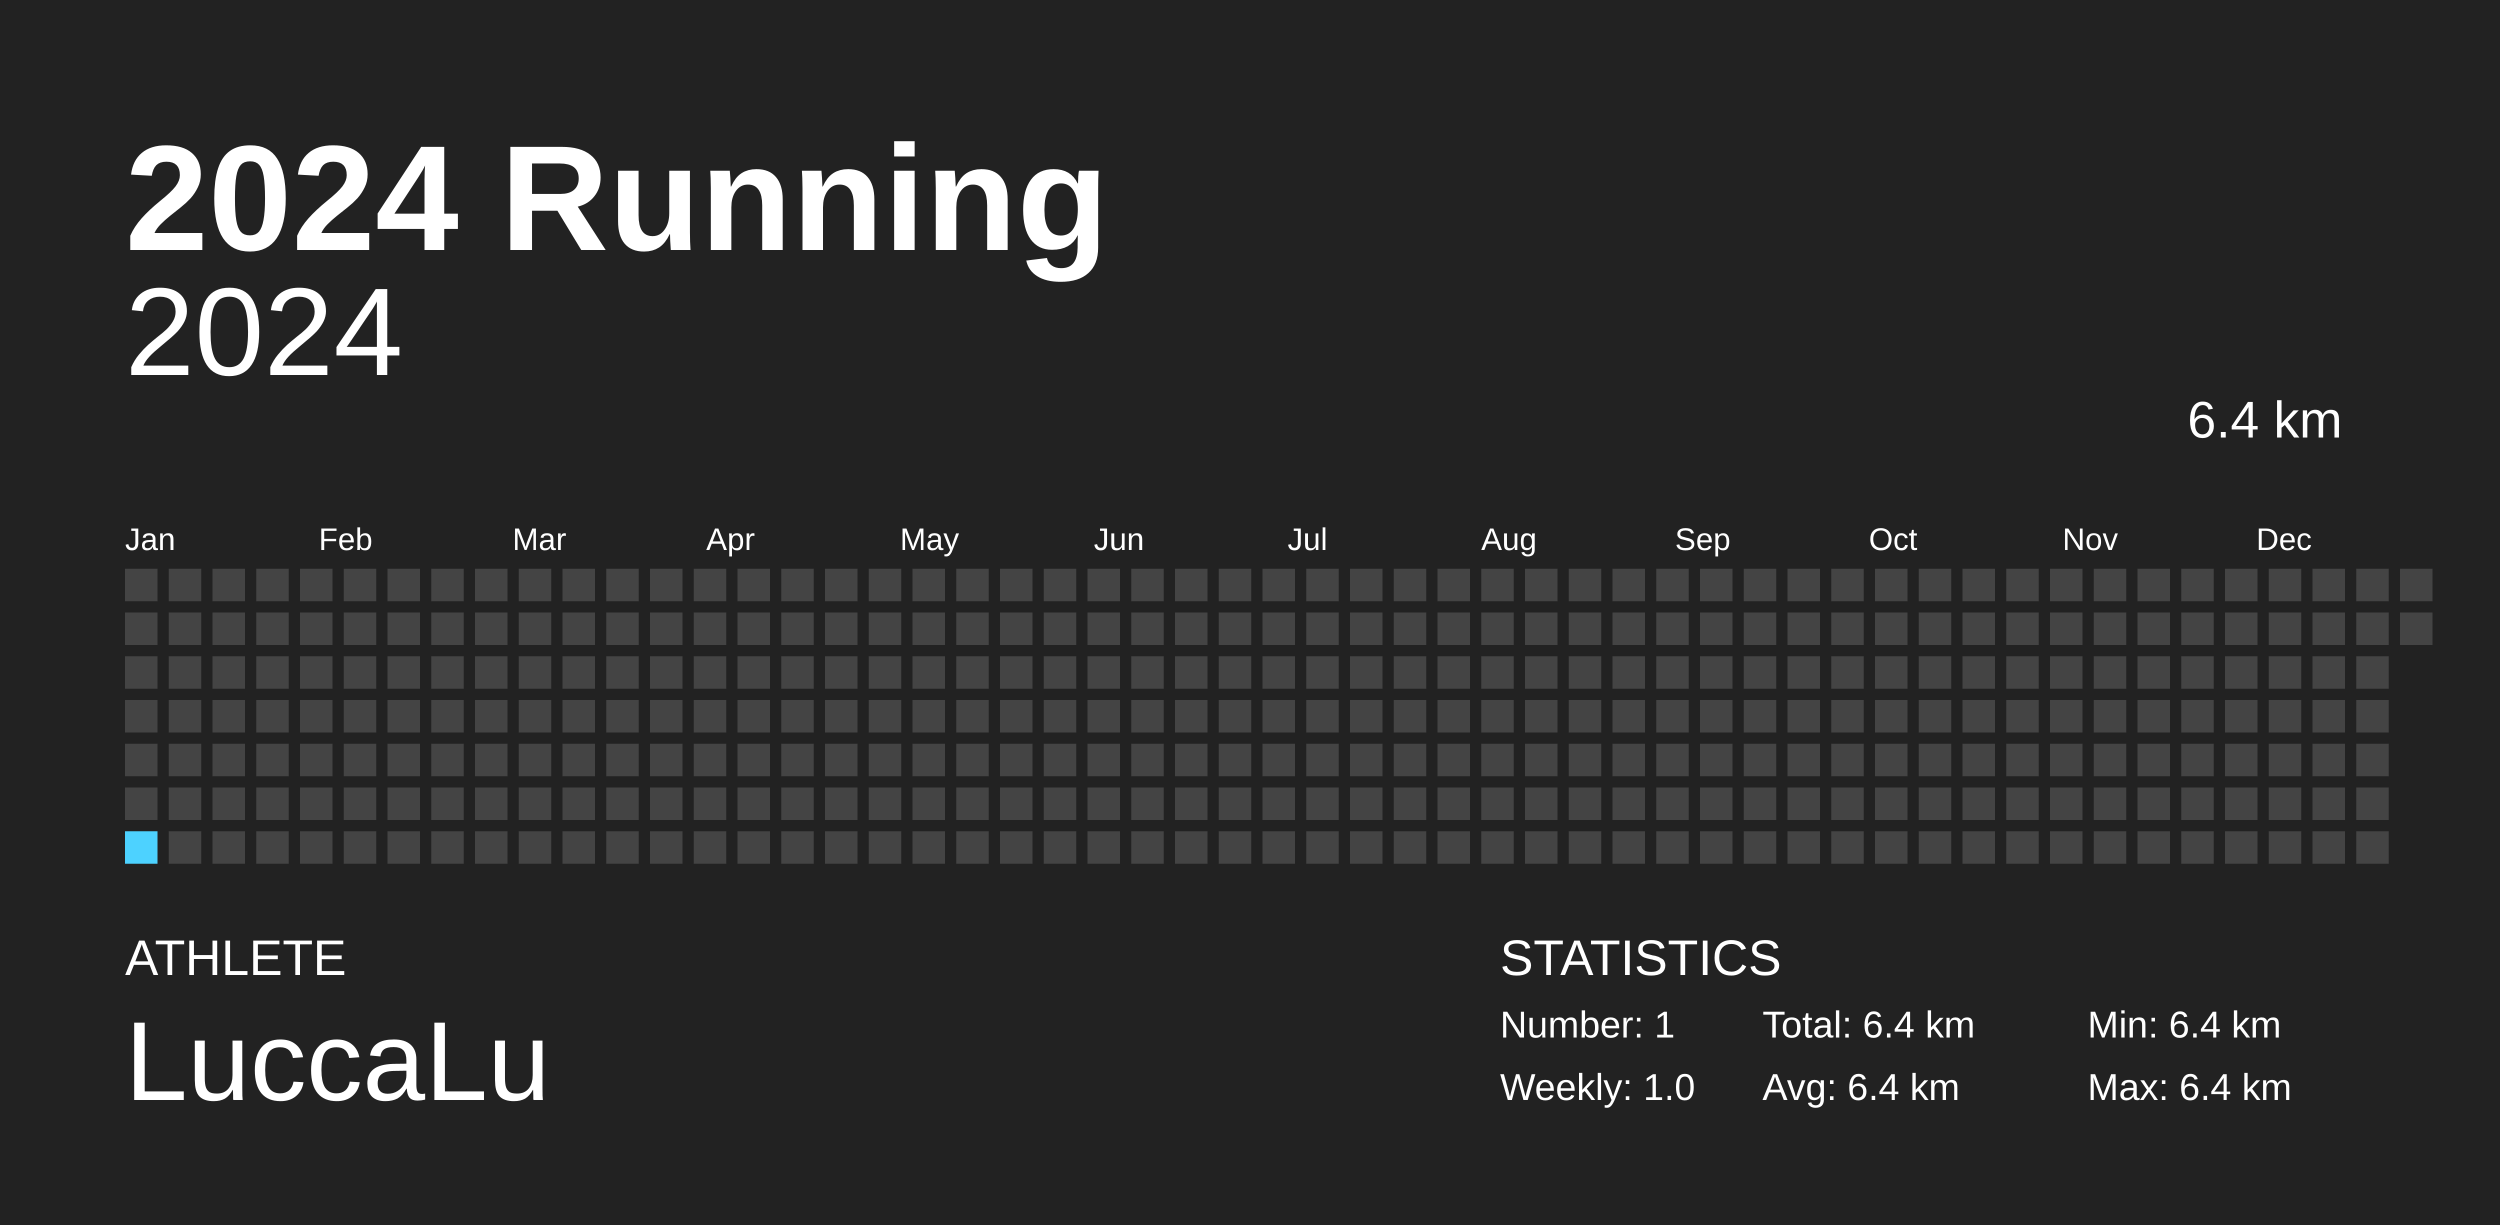
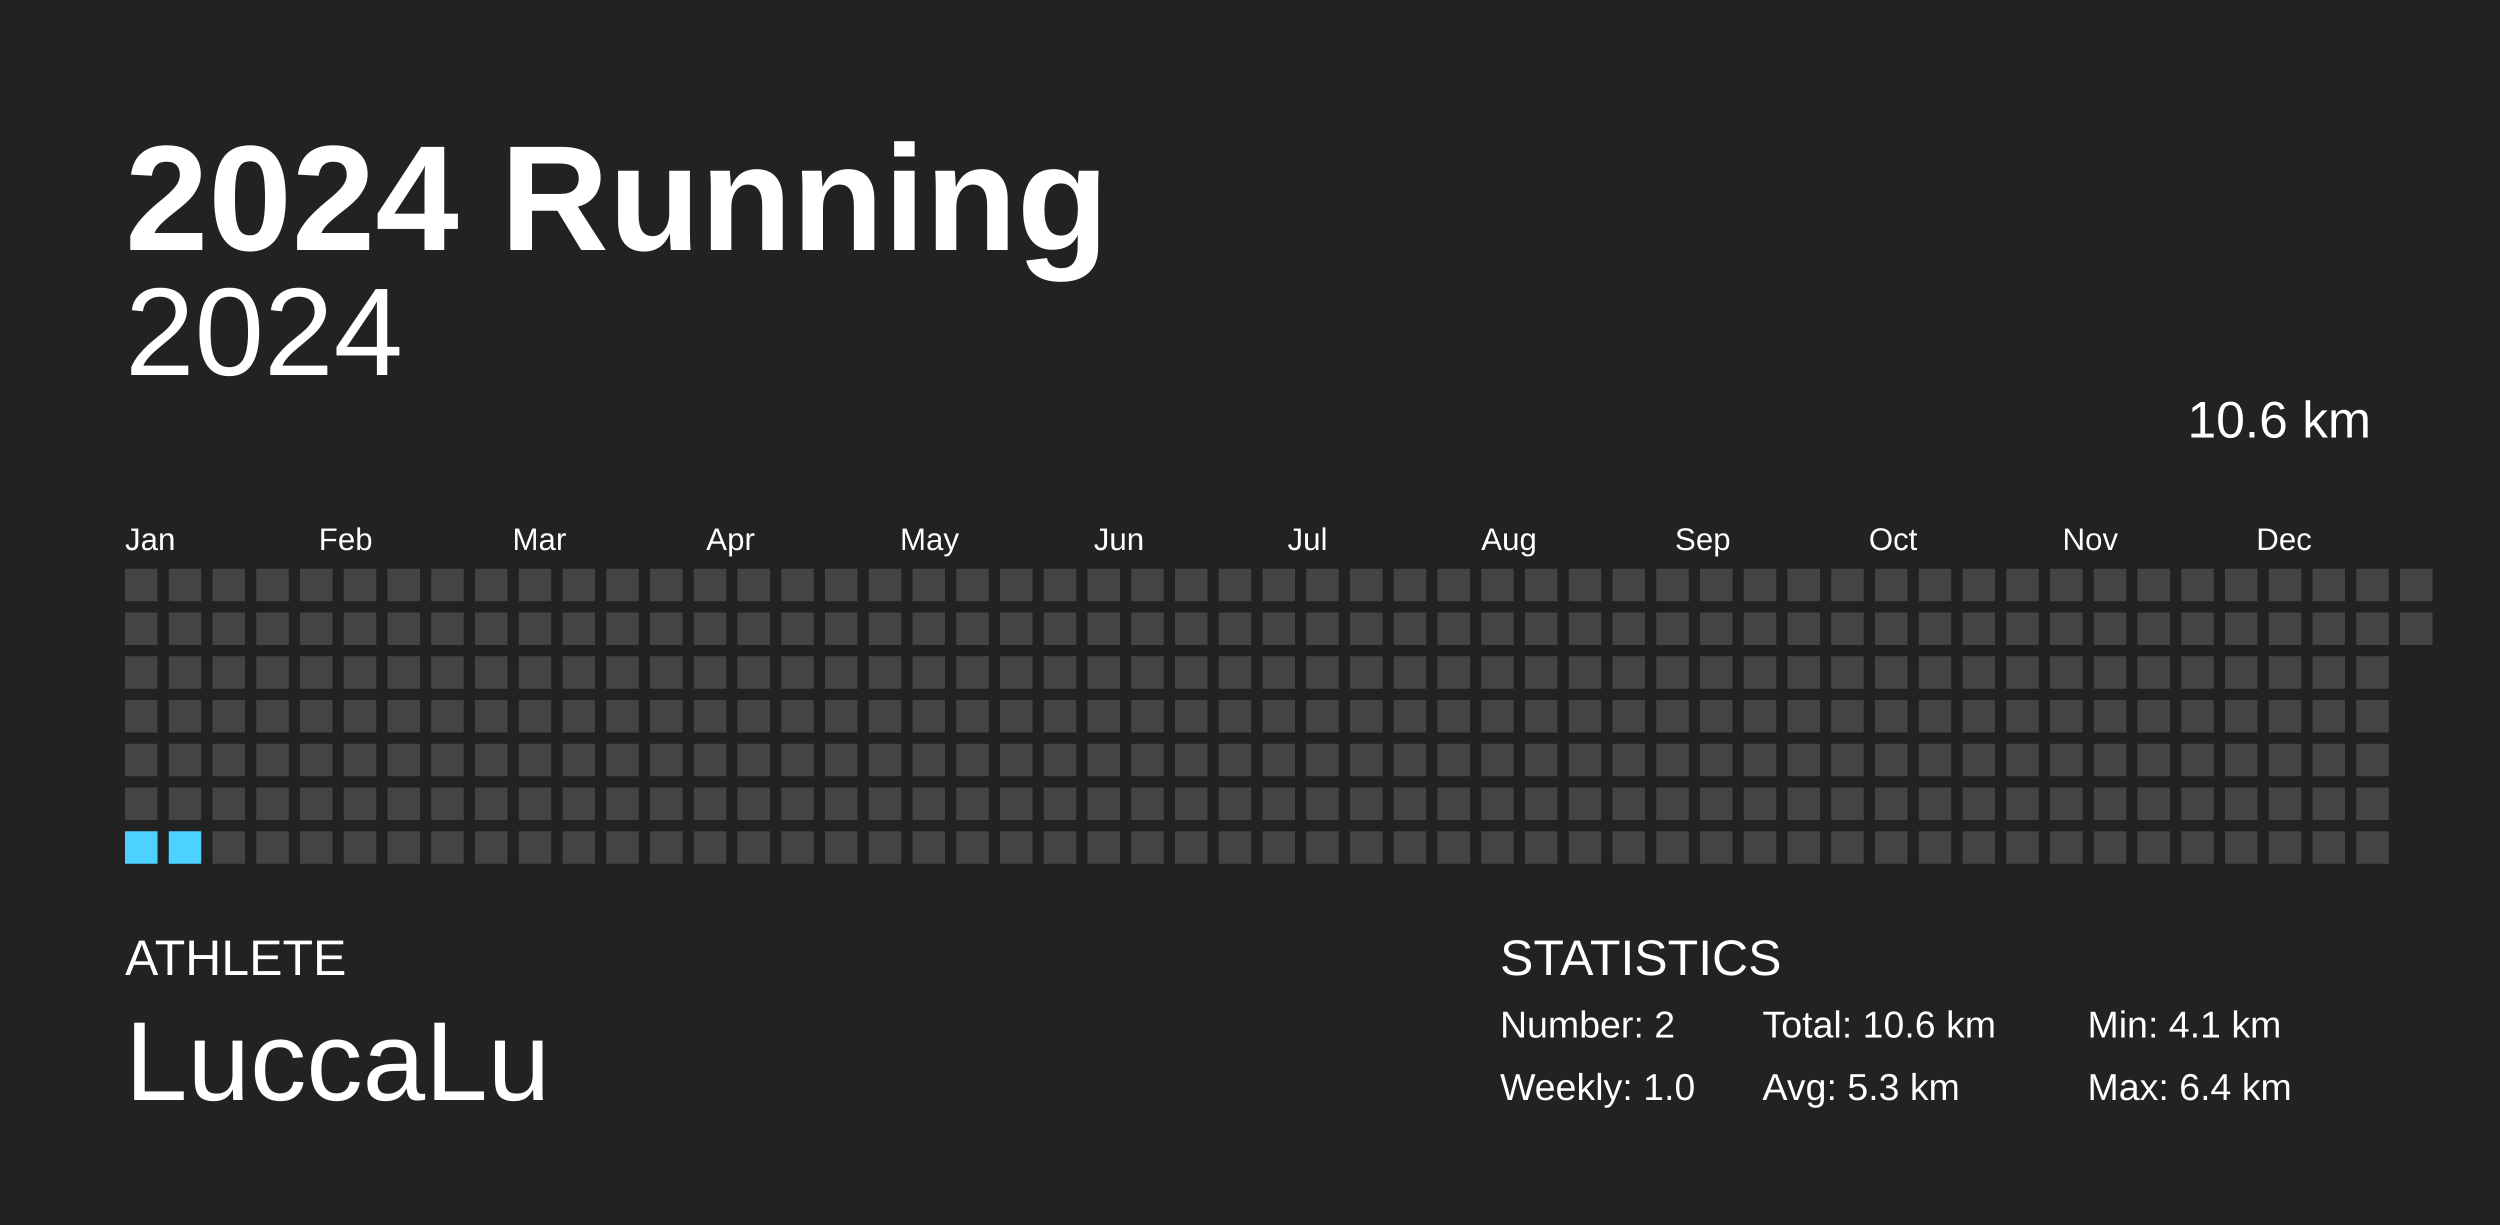
<svg xmlns="http://www.w3.org/2000/svg" baseProfile="full" height="98mm" version="1.1" viewBox="0,0,200,98" width="200mm">
  <defs />
  <rect fill="#222222" height="98" width="200" x="0" y="0" />
  <text fill="#FFFFFF" style="font-size:12px; font-family:Arial; font-weight:bold;" x="10" y="20">2024 Running</text>
  <text fill="#FFFFFF" style="font-size:4px; font-family:Arial" x="10" y="78">ATHLETE</text>
  <text fill="#FFFFFF" style="font-size:9px; font-family:Arial" x="10" y="88">LuccaLu</text>
  <text fill="#FFFFFF" style="font-size:4px; font-family:Arial" x="120" y="78">STATISTICS</text>
-   <text fill="#FFFFFF" style="font-size:3px; font-family:Arial" x="120" y="83">Number: 1</text>
+   <text fill="#FFFFFF" style="font-size:3px; font-family:Arial" x="120" y="83">Number: 2</text>
  <text fill="#FFFFFF" style="font-size:3px; font-family:Arial" x="120" y="88">Weekly: 1.0</text>
-   <text fill="#FFFFFF" style="font-size:3px; font-family:Arial" x="141" y="83">Total: 6.4 km</text>
-   <text fill="#FFFFFF" style="font-size:3px; font-family:Arial" x="141" y="88">Avg: 6.4 km</text>
-   <text fill="#FFFFFF" style="font-size:3px; font-family:Arial" x="167" y="83">Min: 6.4 km</text>
+   <text fill="#FFFFFF" style="font-size:3px; font-family:Arial" x="141" y="83">Total: 10.6 km</text>
+   <text fill="#FFFFFF" style="font-size:3px; font-family:Arial" x="141" y="88">Avg: 5.3 km</text>
+   <text fill="#FFFFFF" style="font-size:3px; font-family:Arial" x="167" y="83">Min: 4.1 km</text>
  <text fill="#FFFFFF" style="font-size:3px; font-family:Arial" x="167" y="88">Max: 6.4 km</text>
  <text alignment-baseline="hanging" fill="#FFFFFF" style="font-size:10.0px; font-family:Arial;" x="10" y="30">2024</text>
-   <text alignment-baseline="hanging" fill="#FFFFFF" style="font-size:4.125px; font-family:Arial;" x="175" y="35">6.4 km</text>
+   <text alignment-baseline="hanging" fill="#FFFFFF" style="font-size:4.125px; font-family:Arial;" x="175" y="35">10.6 km</text>
  <text fill="#FFFFFF" style="font-size:2.5px; font-family:Arial" x="10.0" y="44">Jan</text>
  <text fill="#FFFFFF" style="font-size:2.5px; font-family:Arial" x="25.5" y="44">Feb</text>
  <text fill="#FFFFFF" style="font-size:2.5px; font-family:Arial" x="41.0" y="44">Mar</text>
  <text fill="#FFFFFF" style="font-size:2.5px; font-family:Arial" x="56.5" y="44">Apr</text>
  <text fill="#FFFFFF" style="font-size:2.5px; font-family:Arial" x="72.0" y="44">May</text>
  <text fill="#FFFFFF" style="font-size:2.5px; font-family:Arial" x="87.5" y="44">Jun</text>
  <text fill="#FFFFFF" style="font-size:2.5px; font-family:Arial" x="103.0" y="44">Jul</text>
  <text fill="#FFFFFF" style="font-size:2.5px; font-family:Arial" x="118.5" y="44">Aug</text>
  <text fill="#FFFFFF" style="font-size:2.5px; font-family:Arial" x="134.0" y="44">Sep</text>
  <text fill="#FFFFFF" style="font-size:2.5px; font-family:Arial" x="149.5" y="44">Oct</text>
  <text fill="#FFFFFF" style="font-size:2.5px; font-family:Arial" x="165.0" y="44">Nov</text>
  <text fill="#FFFFFF" style="font-size:2.5px; font-family:Arial" x="180.5" y="44">Dec</text>
  <rect fill="#444444" height="2.6" width="2.6" x="10.0" y="45.5" />
  <rect fill="#444444" height="2.6" width="2.6" x="10.0" y="49.0" />
  <rect fill="#444444" height="2.6" width="2.6" x="10.0" y="52.5" />
  <rect fill="#444444" height="2.6" width="2.6" x="10.0" y="56.0" />
  <rect fill="#444444" height="2.6" width="2.6" x="10.0" y="59.5" />
  <rect fill="#444444" height="2.6" width="2.6" x="10.0" y="63.0" />
-   <rect fill="#4DD2FF" height="2.6" width="2.6" x="10.0" y="66.5" />
+   <rect fill="#4dd2ff" height="2.6" width="2.6" x="10.0" y="66.5" />
  <rect fill="#444444" height="2.6" width="2.6" x="13.5" y="45.5" />
  <rect fill="#444444" height="2.6" width="2.6" x="13.5" y="49.0" />
  <rect fill="#444444" height="2.6" width="2.6" x="13.5" y="52.5" />
  <rect fill="#444444" height="2.6" width="2.6" x="13.5" y="56.0" />
  <rect fill="#444444" height="2.6" width="2.6" x="13.5" y="59.5" />
  <rect fill="#444444" height="2.6" width="2.6" x="13.5" y="63.0" />
-   <rect fill="#444444" height="2.6" width="2.6" x="13.5" y="66.5" />
+   <rect fill="#4dd2ff" height="2.6" width="2.6" x="13.5" y="66.5" />
  <rect fill="#444444" height="2.6" width="2.6" x="17.0" y="45.5" />
  <rect fill="#444444" height="2.6" width="2.6" x="17.0" y="49.0" />
  <rect fill="#444444" height="2.6" width="2.6" x="17.0" y="52.5" />
  <rect fill="#444444" height="2.6" width="2.6" x="17.0" y="56.0" />
  <rect fill="#444444" height="2.6" width="2.6" x="17.0" y="59.5" />
  <rect fill="#444444" height="2.6" width="2.6" x="17.0" y="63.0" />
  <rect fill="#444444" height="2.6" width="2.6" x="17.0" y="66.5" />
  <rect fill="#444444" height="2.6" width="2.6" x="20.5" y="45.5" />
  <rect fill="#444444" height="2.6" width="2.6" x="20.5" y="49.0" />
  <rect fill="#444444" height="2.6" width="2.6" x="20.5" y="52.5" />
  <rect fill="#444444" height="2.6" width="2.6" x="20.5" y="56.0" />
  <rect fill="#444444" height="2.6" width="2.6" x="20.5" y="59.5" />
  <rect fill="#444444" height="2.6" width="2.6" x="20.5" y="63.0" />
  <rect fill="#444444" height="2.6" width="2.6" x="20.5" y="66.5" />
  <rect fill="#444444" height="2.6" width="2.6" x="24.0" y="45.5" />
  <rect fill="#444444" height="2.6" width="2.6" x="24.0" y="49.0" />
  <rect fill="#444444" height="2.6" width="2.6" x="24.0" y="52.5" />
  <rect fill="#444444" height="2.6" width="2.6" x="24.0" y="56.0" />
  <rect fill="#444444" height="2.6" width="2.6" x="24.0" y="59.5" />
  <rect fill="#444444" height="2.6" width="2.6" x="24.0" y="63.0" />
  <rect fill="#444444" height="2.6" width="2.6" x="24.0" y="66.5" />
  <rect fill="#444444" height="2.6" width="2.6" x="27.5" y="45.5" />
  <rect fill="#444444" height="2.6" width="2.6" x="27.5" y="49.0" />
  <rect fill="#444444" height="2.6" width="2.6" x="27.5" y="52.5" />
  <rect fill="#444444" height="2.6" width="2.6" x="27.5" y="56.0" />
  <rect fill="#444444" height="2.6" width="2.6" x="27.5" y="59.5" />
  <rect fill="#444444" height="2.6" width="2.6" x="27.5" y="63.0" />
  <rect fill="#444444" height="2.6" width="2.6" x="27.5" y="66.5" />
  <rect fill="#444444" height="2.6" width="2.6" x="31.0" y="45.5" />
  <rect fill="#444444" height="2.6" width="2.6" x="31.0" y="49.0" />
  <rect fill="#444444" height="2.6" width="2.6" x="31.0" y="52.5" />
  <rect fill="#444444" height="2.6" width="2.6" x="31.0" y="56.0" />
  <rect fill="#444444" height="2.6" width="2.6" x="31.0" y="59.5" />
  <rect fill="#444444" height="2.6" width="2.6" x="31.0" y="63.0" />
  <rect fill="#444444" height="2.6" width="2.6" x="31.0" y="66.5" />
  <rect fill="#444444" height="2.6" width="2.6" x="34.5" y="45.5" />
  <rect fill="#444444" height="2.6" width="2.6" x="34.5" y="49.0" />
  <rect fill="#444444" height="2.6" width="2.6" x="34.5" y="52.5" />
  <rect fill="#444444" height="2.6" width="2.6" x="34.5" y="56.0" />
  <rect fill="#444444" height="2.6" width="2.6" x="34.5" y="59.5" />
  <rect fill="#444444" height="2.6" width="2.6" x="34.5" y="63.0" />
  <rect fill="#444444" height="2.6" width="2.6" x="34.5" y="66.5" />
  <rect fill="#444444" height="2.6" width="2.6" x="38.0" y="45.5" />
  <rect fill="#444444" height="2.6" width="2.6" x="38.0" y="49.0" />
  <rect fill="#444444" height="2.6" width="2.6" x="38.0" y="52.5" />
  <rect fill="#444444" height="2.6" width="2.6" x="38.0" y="56.0" />
  <rect fill="#444444" height="2.6" width="2.6" x="38.0" y="59.5" />
  <rect fill="#444444" height="2.6" width="2.6" x="38.0" y="63.0" />
  <rect fill="#444444" height="2.6" width="2.6" x="38.0" y="66.5" />
  <rect fill="#444444" height="2.6" width="2.6" x="41.5" y="45.5" />
  <rect fill="#444444" height="2.6" width="2.6" x="41.5" y="49.0" />
  <rect fill="#444444" height="2.6" width="2.6" x="41.5" y="52.5" />
  <rect fill="#444444" height="2.6" width="2.6" x="41.5" y="56.0" />
  <rect fill="#444444" height="2.6" width="2.6" x="41.5" y="59.5" />
  <rect fill="#444444" height="2.6" width="2.6" x="41.5" y="63.0" />
  <rect fill="#444444" height="2.6" width="2.6" x="41.5" y="66.5" />
  <rect fill="#444444" height="2.6" width="2.6" x="45.0" y="45.5" />
  <rect fill="#444444" height="2.6" width="2.6" x="45.0" y="49.0" />
  <rect fill="#444444" height="2.6" width="2.6" x="45.0" y="52.5" />
  <rect fill="#444444" height="2.6" width="2.6" x="45.0" y="56.0" />
  <rect fill="#444444" height="2.6" width="2.6" x="45.0" y="59.5" />
  <rect fill="#444444" height="2.6" width="2.6" x="45.0" y="63.0" />
  <rect fill="#444444" height="2.6" width="2.6" x="45.0" y="66.5" />
  <rect fill="#444444" height="2.6" width="2.6" x="48.5" y="45.5" />
  <rect fill="#444444" height="2.6" width="2.6" x="48.5" y="49.0" />
  <rect fill="#444444" height="2.6" width="2.6" x="48.5" y="52.5" />
  <rect fill="#444444" height="2.6" width="2.6" x="48.5" y="56.0" />
  <rect fill="#444444" height="2.6" width="2.6" x="48.5" y="59.5" />
  <rect fill="#444444" height="2.6" width="2.6" x="48.5" y="63.0" />
  <rect fill="#444444" height="2.6" width="2.6" x="48.5" y="66.5" />
  <rect fill="#444444" height="2.6" width="2.6" x="52.0" y="45.5" />
  <rect fill="#444444" height="2.6" width="2.6" x="52.0" y="49.0" />
  <rect fill="#444444" height="2.6" width="2.6" x="52.0" y="52.5" />
  <rect fill="#444444" height="2.6" width="2.6" x="52.0" y="56.0" />
  <rect fill="#444444" height="2.6" width="2.6" x="52.0" y="59.5" />
  <rect fill="#444444" height="2.6" width="2.6" x="52.0" y="63.0" />
  <rect fill="#444444" height="2.6" width="2.6" x="52.0" y="66.5" />
  <rect fill="#444444" height="2.6" width="2.6" x="55.5" y="45.5" />
  <rect fill="#444444" height="2.6" width="2.6" x="55.5" y="49.0" />
  <rect fill="#444444" height="2.6" width="2.6" x="55.5" y="52.5" />
  <rect fill="#444444" height="2.6" width="2.6" x="55.5" y="56.0" />
  <rect fill="#444444" height="2.6" width="2.6" x="55.5" y="59.5" />
  <rect fill="#444444" height="2.6" width="2.6" x="55.5" y="63.0" />
  <rect fill="#444444" height="2.6" width="2.6" x="55.5" y="66.5" />
  <rect fill="#444444" height="2.6" width="2.6" x="59.0" y="45.5" />
  <rect fill="#444444" height="2.6" width="2.6" x="59.0" y="49.0" />
  <rect fill="#444444" height="2.6" width="2.6" x="59.0" y="52.5" />
  <rect fill="#444444" height="2.6" width="2.6" x="59.0" y="56.0" />
  <rect fill="#444444" height="2.6" width="2.6" x="59.0" y="59.5" />
  <rect fill="#444444" height="2.6" width="2.6" x="59.0" y="63.0" />
  <rect fill="#444444" height="2.6" width="2.6" x="59.0" y="66.5" />
  <rect fill="#444444" height="2.6" width="2.6" x="62.5" y="45.5" />
  <rect fill="#444444" height="2.6" width="2.6" x="62.5" y="49.0" />
  <rect fill="#444444" height="2.6" width="2.6" x="62.5" y="52.5" />
  <rect fill="#444444" height="2.6" width="2.6" x="62.5" y="56.0" />
  <rect fill="#444444" height="2.6" width="2.6" x="62.5" y="59.5" />
  <rect fill="#444444" height="2.6" width="2.6" x="62.5" y="63.0" />
  <rect fill="#444444" height="2.6" width="2.6" x="62.5" y="66.5" />
  <rect fill="#444444" height="2.6" width="2.6" x="66.0" y="45.5" />
  <rect fill="#444444" height="2.6" width="2.6" x="66.0" y="49.0" />
  <rect fill="#444444" height="2.6" width="2.6" x="66.0" y="52.5" />
  <rect fill="#444444" height="2.6" width="2.6" x="66.0" y="56.0" />
  <rect fill="#444444" height="2.6" width="2.6" x="66.0" y="59.5" />
  <rect fill="#444444" height="2.6" width="2.6" x="66.0" y="63.0" />
  <rect fill="#444444" height="2.6" width="2.6" x="66.0" y="66.5" />
  <rect fill="#444444" height="2.6" width="2.6" x="69.5" y="45.5" />
  <rect fill="#444444" height="2.6" width="2.6" x="69.5" y="49.0" />
  <rect fill="#444444" height="2.6" width="2.6" x="69.5" y="52.5" />
  <rect fill="#444444" height="2.6" width="2.6" x="69.5" y="56.0" />
  <rect fill="#444444" height="2.6" width="2.6" x="69.5" y="59.5" />
  <rect fill="#444444" height="2.6" width="2.6" x="69.5" y="63.0" />
  <rect fill="#444444" height="2.6" width="2.6" x="69.5" y="66.5" />
  <rect fill="#444444" height="2.6" width="2.6" x="73.0" y="45.5" />
  <rect fill="#444444" height="2.6" width="2.6" x="73.0" y="49.0" />
  <rect fill="#444444" height="2.6" width="2.6" x="73.0" y="52.5" />
  <rect fill="#444444" height="2.6" width="2.6" x="73.0" y="56.0" />
  <rect fill="#444444" height="2.6" width="2.6" x="73.0" y="59.5" />
  <rect fill="#444444" height="2.6" width="2.6" x="73.0" y="63.0" />
  <rect fill="#444444" height="2.6" width="2.6" x="73.0" y="66.5" />
  <rect fill="#444444" height="2.6" width="2.6" x="76.5" y="45.5" />
  <rect fill="#444444" height="2.6" width="2.6" x="76.5" y="49.0" />
  <rect fill="#444444" height="2.6" width="2.6" x="76.5" y="52.5" />
  <rect fill="#444444" height="2.6" width="2.6" x="76.5" y="56.0" />
  <rect fill="#444444" height="2.6" width="2.6" x="76.5" y="59.5" />
  <rect fill="#444444" height="2.6" width="2.6" x="76.5" y="63.0" />
  <rect fill="#444444" height="2.6" width="2.6" x="76.5" y="66.5" />
  <rect fill="#444444" height="2.6" width="2.6" x="80.0" y="45.5" />
  <rect fill="#444444" height="2.6" width="2.6" x="80.0" y="49.0" />
  <rect fill="#444444" height="2.6" width="2.6" x="80.0" y="52.5" />
  <rect fill="#444444" height="2.6" width="2.6" x="80.0" y="56.0" />
  <rect fill="#444444" height="2.6" width="2.6" x="80.0" y="59.5" />
  <rect fill="#444444" height="2.6" width="2.6" x="80.0" y="63.0" />
  <rect fill="#444444" height="2.6" width="2.6" x="80.0" y="66.5" />
  <rect fill="#444444" height="2.6" width="2.6" x="83.5" y="45.5" />
  <rect fill="#444444" height="2.6" width="2.6" x="83.5" y="49.0" />
  <rect fill="#444444" height="2.6" width="2.6" x="83.5" y="52.5" />
  <rect fill="#444444" height="2.6" width="2.6" x="83.5" y="56.0" />
  <rect fill="#444444" height="2.6" width="2.6" x="83.5" y="59.5" />
  <rect fill="#444444" height="2.6" width="2.6" x="83.5" y="63.0" />
  <rect fill="#444444" height="2.6" width="2.6" x="83.5" y="66.5" />
  <rect fill="#444444" height="2.6" width="2.6" x="87.0" y="45.5" />
  <rect fill="#444444" height="2.6" width="2.6" x="87.0" y="49.0" />
  <rect fill="#444444" height="2.6" width="2.6" x="87.0" y="52.5" />
  <rect fill="#444444" height="2.6" width="2.6" x="87.0" y="56.0" />
  <rect fill="#444444" height="2.6" width="2.6" x="87.0" y="59.5" />
  <rect fill="#444444" height="2.6" width="2.6" x="87.0" y="63.0" />
  <rect fill="#444444" height="2.6" width="2.6" x="87.0" y="66.5" />
  <rect fill="#444444" height="2.6" width="2.6" x="90.5" y="45.5" />
  <rect fill="#444444" height="2.6" width="2.6" x="90.5" y="49.0" />
  <rect fill="#444444" height="2.6" width="2.6" x="90.5" y="52.5" />
  <rect fill="#444444" height="2.6" width="2.6" x="90.5" y="56.0" />
  <rect fill="#444444" height="2.6" width="2.6" x="90.5" y="59.5" />
  <rect fill="#444444" height="2.6" width="2.6" x="90.5" y="63.0" />
  <rect fill="#444444" height="2.6" width="2.6" x="90.5" y="66.5" />
  <rect fill="#444444" height="2.6" width="2.6" x="94.0" y="45.5" />
  <rect fill="#444444" height="2.6" width="2.6" x="94.0" y="49.0" />
  <rect fill="#444444" height="2.6" width="2.6" x="94.0" y="52.5" />
  <rect fill="#444444" height="2.6" width="2.6" x="94.0" y="56.0" />
  <rect fill="#444444" height="2.6" width="2.6" x="94.0" y="59.5" />
  <rect fill="#444444" height="2.6" width="2.6" x="94.0" y="63.0" />
  <rect fill="#444444" height="2.6" width="2.6" x="94.0" y="66.5" />
  <rect fill="#444444" height="2.6" width="2.6" x="97.5" y="45.5" />
  <rect fill="#444444" height="2.6" width="2.6" x="97.5" y="49.0" />
  <rect fill="#444444" height="2.6" width="2.6" x="97.5" y="52.5" />
  <rect fill="#444444" height="2.6" width="2.6" x="97.5" y="56.0" />
  <rect fill="#444444" height="2.6" width="2.6" x="97.5" y="59.5" />
  <rect fill="#444444" height="2.6" width="2.6" x="97.5" y="63.0" />
  <rect fill="#444444" height="2.6" width="2.6" x="97.5" y="66.5" />
  <rect fill="#444444" height="2.6" width="2.6" x="101.0" y="45.5" />
  <rect fill="#444444" height="2.6" width="2.6" x="101.0" y="49.0" />
  <rect fill="#444444" height="2.6" width="2.6" x="101.0" y="52.5" />
  <rect fill="#444444" height="2.6" width="2.6" x="101.0" y="56.0" />
  <rect fill="#444444" height="2.6" width="2.6" x="101.0" y="59.5" />
  <rect fill="#444444" height="2.6" width="2.6" x="101.0" y="63.0" />
  <rect fill="#444444" height="2.6" width="2.6" x="101.0" y="66.5" />
  <rect fill="#444444" height="2.6" width="2.6" x="104.5" y="45.5" />
  <rect fill="#444444" height="2.6" width="2.6" x="104.5" y="49.0" />
  <rect fill="#444444" height="2.6" width="2.6" x="104.5" y="52.5" />
  <rect fill="#444444" height="2.6" width="2.6" x="104.5" y="56.0" />
  <rect fill="#444444" height="2.6" width="2.6" x="104.5" y="59.5" />
  <rect fill="#444444" height="2.6" width="2.6" x="104.5" y="63.0" />
  <rect fill="#444444" height="2.6" width="2.6" x="104.5" y="66.5" />
  <rect fill="#444444" height="2.6" width="2.6" x="108.0" y="45.5" />
  <rect fill="#444444" height="2.6" width="2.6" x="108.0" y="49.0" />
  <rect fill="#444444" height="2.6" width="2.6" x="108.0" y="52.5" />
  <rect fill="#444444" height="2.6" width="2.6" x="108.0" y="56.0" />
  <rect fill="#444444" height="2.6" width="2.6" x="108.0" y="59.5" />
  <rect fill="#444444" height="2.6" width="2.6" x="108.0" y="63.0" />
  <rect fill="#444444" height="2.6" width="2.6" x="108.0" y="66.5" />
  <rect fill="#444444" height="2.6" width="2.6" x="111.5" y="45.5" />
  <rect fill="#444444" height="2.6" width="2.6" x="111.5" y="49.0" />
  <rect fill="#444444" height="2.6" width="2.6" x="111.5" y="52.5" />
  <rect fill="#444444" height="2.6" width="2.6" x="111.5" y="56.0" />
  <rect fill="#444444" height="2.6" width="2.6" x="111.5" y="59.5" />
  <rect fill="#444444" height="2.6" width="2.6" x="111.5" y="63.0" />
  <rect fill="#444444" height="2.6" width="2.6" x="111.5" y="66.5" />
  <rect fill="#444444" height="2.6" width="2.6" x="115.0" y="45.5" />
  <rect fill="#444444" height="2.6" width="2.6" x="115.0" y="49.0" />
  <rect fill="#444444" height="2.6" width="2.6" x="115.0" y="52.5" />
  <rect fill="#444444" height="2.6" width="2.6" x="115.0" y="56.0" />
  <rect fill="#444444" height="2.6" width="2.6" x="115.0" y="59.5" />
  <rect fill="#444444" height="2.6" width="2.6" x="115.0" y="63.0" />
  <rect fill="#444444" height="2.6" width="2.6" x="115.0" y="66.5" />
  <rect fill="#444444" height="2.6" width="2.6" x="118.5" y="45.5" />
  <rect fill="#444444" height="2.6" width="2.6" x="118.5" y="49.0" />
  <rect fill="#444444" height="2.6" width="2.6" x="118.5" y="52.5" />
  <rect fill="#444444" height="2.6" width="2.6" x="118.5" y="56.0" />
  <rect fill="#444444" height="2.6" width="2.6" x="118.5" y="59.5" />
  <rect fill="#444444" height="2.6" width="2.6" x="118.5" y="63.0" />
  <rect fill="#444444" height="2.6" width="2.6" x="118.5" y="66.5" />
  <rect fill="#444444" height="2.6" width="2.6" x="122.0" y="45.5" />
  <rect fill="#444444" height="2.6" width="2.6" x="122.0" y="49.0" />
  <rect fill="#444444" height="2.6" width="2.6" x="122.0" y="52.5" />
  <rect fill="#444444" height="2.6" width="2.6" x="122.0" y="56.0" />
  <rect fill="#444444" height="2.6" width="2.6" x="122.0" y="59.5" />
  <rect fill="#444444" height="2.6" width="2.6" x="122.0" y="63.0" />
  <rect fill="#444444" height="2.6" width="2.6" x="122.0" y="66.5" />
  <rect fill="#444444" height="2.6" width="2.6" x="125.5" y="45.5" />
  <rect fill="#444444" height="2.6" width="2.6" x="125.5" y="49.0" />
  <rect fill="#444444" height="2.6" width="2.6" x="125.5" y="52.5" />
  <rect fill="#444444" height="2.6" width="2.6" x="125.5" y="56.0" />
  <rect fill="#444444" height="2.6" width="2.6" x="125.5" y="59.5" />
  <rect fill="#444444" height="2.6" width="2.6" x="125.5" y="63.0" />
  <rect fill="#444444" height="2.6" width="2.6" x="125.5" y="66.5" />
  <rect fill="#444444" height="2.6" width="2.6" x="129.0" y="45.5" />
  <rect fill="#444444" height="2.6" width="2.6" x="129.0" y="49.0" />
  <rect fill="#444444" height="2.6" width="2.6" x="129.0" y="52.5" />
  <rect fill="#444444" height="2.6" width="2.6" x="129.0" y="56.0" />
  <rect fill="#444444" height="2.6" width="2.6" x="129.0" y="59.5" />
  <rect fill="#444444" height="2.6" width="2.6" x="129.0" y="63.0" />
  <rect fill="#444444" height="2.6" width="2.6" x="129.0" y="66.5" />
  <rect fill="#444444" height="2.6" width="2.6" x="132.5" y="45.5" />
  <rect fill="#444444" height="2.6" width="2.6" x="132.5" y="49.0" />
  <rect fill="#444444" height="2.6" width="2.6" x="132.5" y="52.5" />
  <rect fill="#444444" height="2.6" width="2.6" x="132.5" y="56.0" />
  <rect fill="#444444" height="2.6" width="2.6" x="132.5" y="59.5" />
  <rect fill="#444444" height="2.6" width="2.6" x="132.5" y="63.0" />
  <rect fill="#444444" height="2.6" width="2.6" x="132.5" y="66.5" />
  <rect fill="#444444" height="2.6" width="2.6" x="136.0" y="45.5" />
  <rect fill="#444444" height="2.6" width="2.6" x="136.0" y="49.0" />
  <rect fill="#444444" height="2.6" width="2.6" x="136.0" y="52.5" />
  <rect fill="#444444" height="2.6" width="2.6" x="136.0" y="56.0" />
  <rect fill="#444444" height="2.6" width="2.6" x="136.0" y="59.5" />
  <rect fill="#444444" height="2.6" width="2.6" x="136.0" y="63.0" />
  <rect fill="#444444" height="2.6" width="2.6" x="136.0" y="66.5" />
  <rect fill="#444444" height="2.6" width="2.6" x="139.5" y="45.5" />
  <rect fill="#444444" height="2.6" width="2.6" x="139.5" y="49.0" />
  <rect fill="#444444" height="2.6" width="2.6" x="139.5" y="52.5" />
  <rect fill="#444444" height="2.6" width="2.6" x="139.5" y="56.0" />
  <rect fill="#444444" height="2.6" width="2.6" x="139.5" y="59.5" />
  <rect fill="#444444" height="2.6" width="2.6" x="139.5" y="63.0" />
  <rect fill="#444444" height="2.6" width="2.6" x="139.5" y="66.5" />
  <rect fill="#444444" height="2.6" width="2.6" x="143.0" y="45.5" />
  <rect fill="#444444" height="2.6" width="2.6" x="143.0" y="49.0" />
  <rect fill="#444444" height="2.6" width="2.6" x="143.0" y="52.5" />
  <rect fill="#444444" height="2.6" width="2.6" x="143.0" y="56.0" />
  <rect fill="#444444" height="2.6" width="2.6" x="143.0" y="59.5" />
  <rect fill="#444444" height="2.6" width="2.6" x="143.0" y="63.0" />
  <rect fill="#444444" height="2.6" width="2.6" x="143.0" y="66.5" />
  <rect fill="#444444" height="2.6" width="2.6" x="146.5" y="45.5" />
  <rect fill="#444444" height="2.6" width="2.6" x="146.5" y="49.0" />
  <rect fill="#444444" height="2.6" width="2.6" x="146.5" y="52.5" />
  <rect fill="#444444" height="2.6" width="2.6" x="146.5" y="56.0" />
  <rect fill="#444444" height="2.6" width="2.6" x="146.5" y="59.5" />
  <rect fill="#444444" height="2.6" width="2.6" x="146.5" y="63.0" />
  <rect fill="#444444" height="2.6" width="2.6" x="146.5" y="66.5" />
  <rect fill="#444444" height="2.6" width="2.6" x="150.0" y="45.5" />
  <rect fill="#444444" height="2.6" width="2.6" x="150.0" y="49.0" />
  <rect fill="#444444" height="2.6" width="2.6" x="150.0" y="52.5" />
  <rect fill="#444444" height="2.6" width="2.6" x="150.0" y="56.0" />
  <rect fill="#444444" height="2.6" width="2.6" x="150.0" y="59.5" />
  <rect fill="#444444" height="2.6" width="2.6" x="150.0" y="63.0" />
  <rect fill="#444444" height="2.6" width="2.6" x="150.0" y="66.5" />
  <rect fill="#444444" height="2.6" width="2.6" x="153.5" y="45.5" />
  <rect fill="#444444" height="2.6" width="2.6" x="153.5" y="49.0" />
  <rect fill="#444444" height="2.6" width="2.6" x="153.5" y="52.5" />
  <rect fill="#444444" height="2.6" width="2.6" x="153.5" y="56.0" />
  <rect fill="#444444" height="2.6" width="2.6" x="153.5" y="59.5" />
  <rect fill="#444444" height="2.6" width="2.6" x="153.5" y="63.0" />
  <rect fill="#444444" height="2.6" width="2.6" x="153.5" y="66.5" />
  <rect fill="#444444" height="2.6" width="2.6" x="157.0" y="45.5" />
  <rect fill="#444444" height="2.6" width="2.6" x="157.0" y="49.0" />
  <rect fill="#444444" height="2.6" width="2.6" x="157.0" y="52.5" />
  <rect fill="#444444" height="2.6" width="2.6" x="157.0" y="56.0" />
  <rect fill="#444444" height="2.6" width="2.6" x="157.0" y="59.5" />
  <rect fill="#444444" height="2.6" width="2.6" x="157.0" y="63.0" />
  <rect fill="#444444" height="2.6" width="2.6" x="157.0" y="66.5" />
  <rect fill="#444444" height="2.6" width="2.6" x="160.5" y="45.5" />
  <rect fill="#444444" height="2.6" width="2.6" x="160.5" y="49.0" />
  <rect fill="#444444" height="2.6" width="2.6" x="160.5" y="52.5" />
  <rect fill="#444444" height="2.6" width="2.6" x="160.5" y="56.0" />
  <rect fill="#444444" height="2.6" width="2.6" x="160.5" y="59.5" />
  <rect fill="#444444" height="2.6" width="2.6" x="160.5" y="63.0" />
  <rect fill="#444444" height="2.6" width="2.6" x="160.5" y="66.5" />
  <rect fill="#444444" height="2.6" width="2.6" x="164.0" y="45.5" />
  <rect fill="#444444" height="2.6" width="2.6" x="164.0" y="49.0" />
  <rect fill="#444444" height="2.6" width="2.6" x="164.0" y="52.5" />
  <rect fill="#444444" height="2.6" width="2.6" x="164.0" y="56.0" />
  <rect fill="#444444" height="2.6" width="2.6" x="164.0" y="59.5" />
  <rect fill="#444444" height="2.6" width="2.6" x="164.0" y="63.0" />
  <rect fill="#444444" height="2.6" width="2.6" x="164.0" y="66.5" />
  <rect fill="#444444" height="2.6" width="2.6" x="167.5" y="45.5" />
  <rect fill="#444444" height="2.6" width="2.6" x="167.5" y="49.0" />
  <rect fill="#444444" height="2.6" width="2.6" x="167.5" y="52.5" />
  <rect fill="#444444" height="2.6" width="2.6" x="167.5" y="56.0" />
  <rect fill="#444444" height="2.6" width="2.6" x="167.5" y="59.5" />
  <rect fill="#444444" height="2.6" width="2.6" x="167.5" y="63.0" />
  <rect fill="#444444" height="2.6" width="2.6" x="167.5" y="66.5" />
  <rect fill="#444444" height="2.6" width="2.6" x="171.0" y="45.5" />
  <rect fill="#444444" height="2.6" width="2.6" x="171.0" y="49.0" />
  <rect fill="#444444" height="2.6" width="2.6" x="171.0" y="52.5" />
  <rect fill="#444444" height="2.6" width="2.6" x="171.0" y="56.0" />
  <rect fill="#444444" height="2.6" width="2.6" x="171.0" y="59.5" />
  <rect fill="#444444" height="2.6" width="2.6" x="171.0" y="63.0" />
  <rect fill="#444444" height="2.6" width="2.6" x="171.0" y="66.5" />
  <rect fill="#444444" height="2.6" width="2.6" x="174.5" y="45.5" />
  <rect fill="#444444" height="2.6" width="2.6" x="174.5" y="49.0" />
  <rect fill="#444444" height="2.6" width="2.6" x="174.5" y="52.5" />
  <rect fill="#444444" height="2.6" width="2.6" x="174.5" y="56.0" />
  <rect fill="#444444" height="2.6" width="2.6" x="174.5" y="59.5" />
  <rect fill="#444444" height="2.6" width="2.6" x="174.5" y="63.0" />
  <rect fill="#444444" height="2.6" width="2.6" x="174.5" y="66.5" />
  <rect fill="#444444" height="2.6" width="2.6" x="178.0" y="45.5" />
  <rect fill="#444444" height="2.6" width="2.6" x="178.0" y="49.0" />
  <rect fill="#444444" height="2.6" width="2.6" x="178.0" y="52.5" />
  <rect fill="#444444" height="2.6" width="2.6" x="178.0" y="56.0" />
  <rect fill="#444444" height="2.6" width="2.6" x="178.0" y="59.5" />
  <rect fill="#444444" height="2.6" width="2.6" x="178.0" y="63.0" />
  <rect fill="#444444" height="2.6" width="2.6" x="178.0" y="66.5" />
  <rect fill="#444444" height="2.6" width="2.6" x="181.5" y="45.5" />
  <rect fill="#444444" height="2.6" width="2.6" x="181.5" y="49.0" />
  <rect fill="#444444" height="2.6" width="2.6" x="181.5" y="52.5" />
  <rect fill="#444444" height="2.6" width="2.6" x="181.5" y="56.0" />
  <rect fill="#444444" height="2.6" width="2.6" x="181.5" y="59.5" />
  <rect fill="#444444" height="2.6" width="2.6" x="181.5" y="63.0" />
  <rect fill="#444444" height="2.6" width="2.6" x="181.5" y="66.5" />
  <rect fill="#444444" height="2.6" width="2.6" x="185.0" y="45.5" />
  <rect fill="#444444" height="2.6" width="2.6" x="185.0" y="49.0" />
  <rect fill="#444444" height="2.6" width="2.6" x="185.0" y="52.5" />
  <rect fill="#444444" height="2.6" width="2.6" x="185.0" y="56.0" />
  <rect fill="#444444" height="2.6" width="2.6" x="185.0" y="59.5" />
  <rect fill="#444444" height="2.6" width="2.6" x="185.0" y="63.0" />
  <rect fill="#444444" height="2.6" width="2.6" x="185.0" y="66.5" />
  <rect fill="#444444" height="2.6" width="2.6" x="188.5" y="45.5" />
  <rect fill="#444444" height="2.6" width="2.6" x="188.5" y="49.0" />
  <rect fill="#444444" height="2.6" width="2.6" x="188.5" y="52.5" />
  <rect fill="#444444" height="2.6" width="2.6" x="188.5" y="56.0" />
  <rect fill="#444444" height="2.6" width="2.6" x="188.5" y="59.5" />
  <rect fill="#444444" height="2.6" width="2.6" x="188.5" y="63.0" />
  <rect fill="#444444" height="2.6" width="2.6" x="188.5" y="66.5" />
  <rect fill="#444444" height="2.6" width="2.6" x="192.0" y="45.5" />
  <rect fill="#444444" height="2.6" width="2.6" x="192.0" y="49.0" />
</svg>
